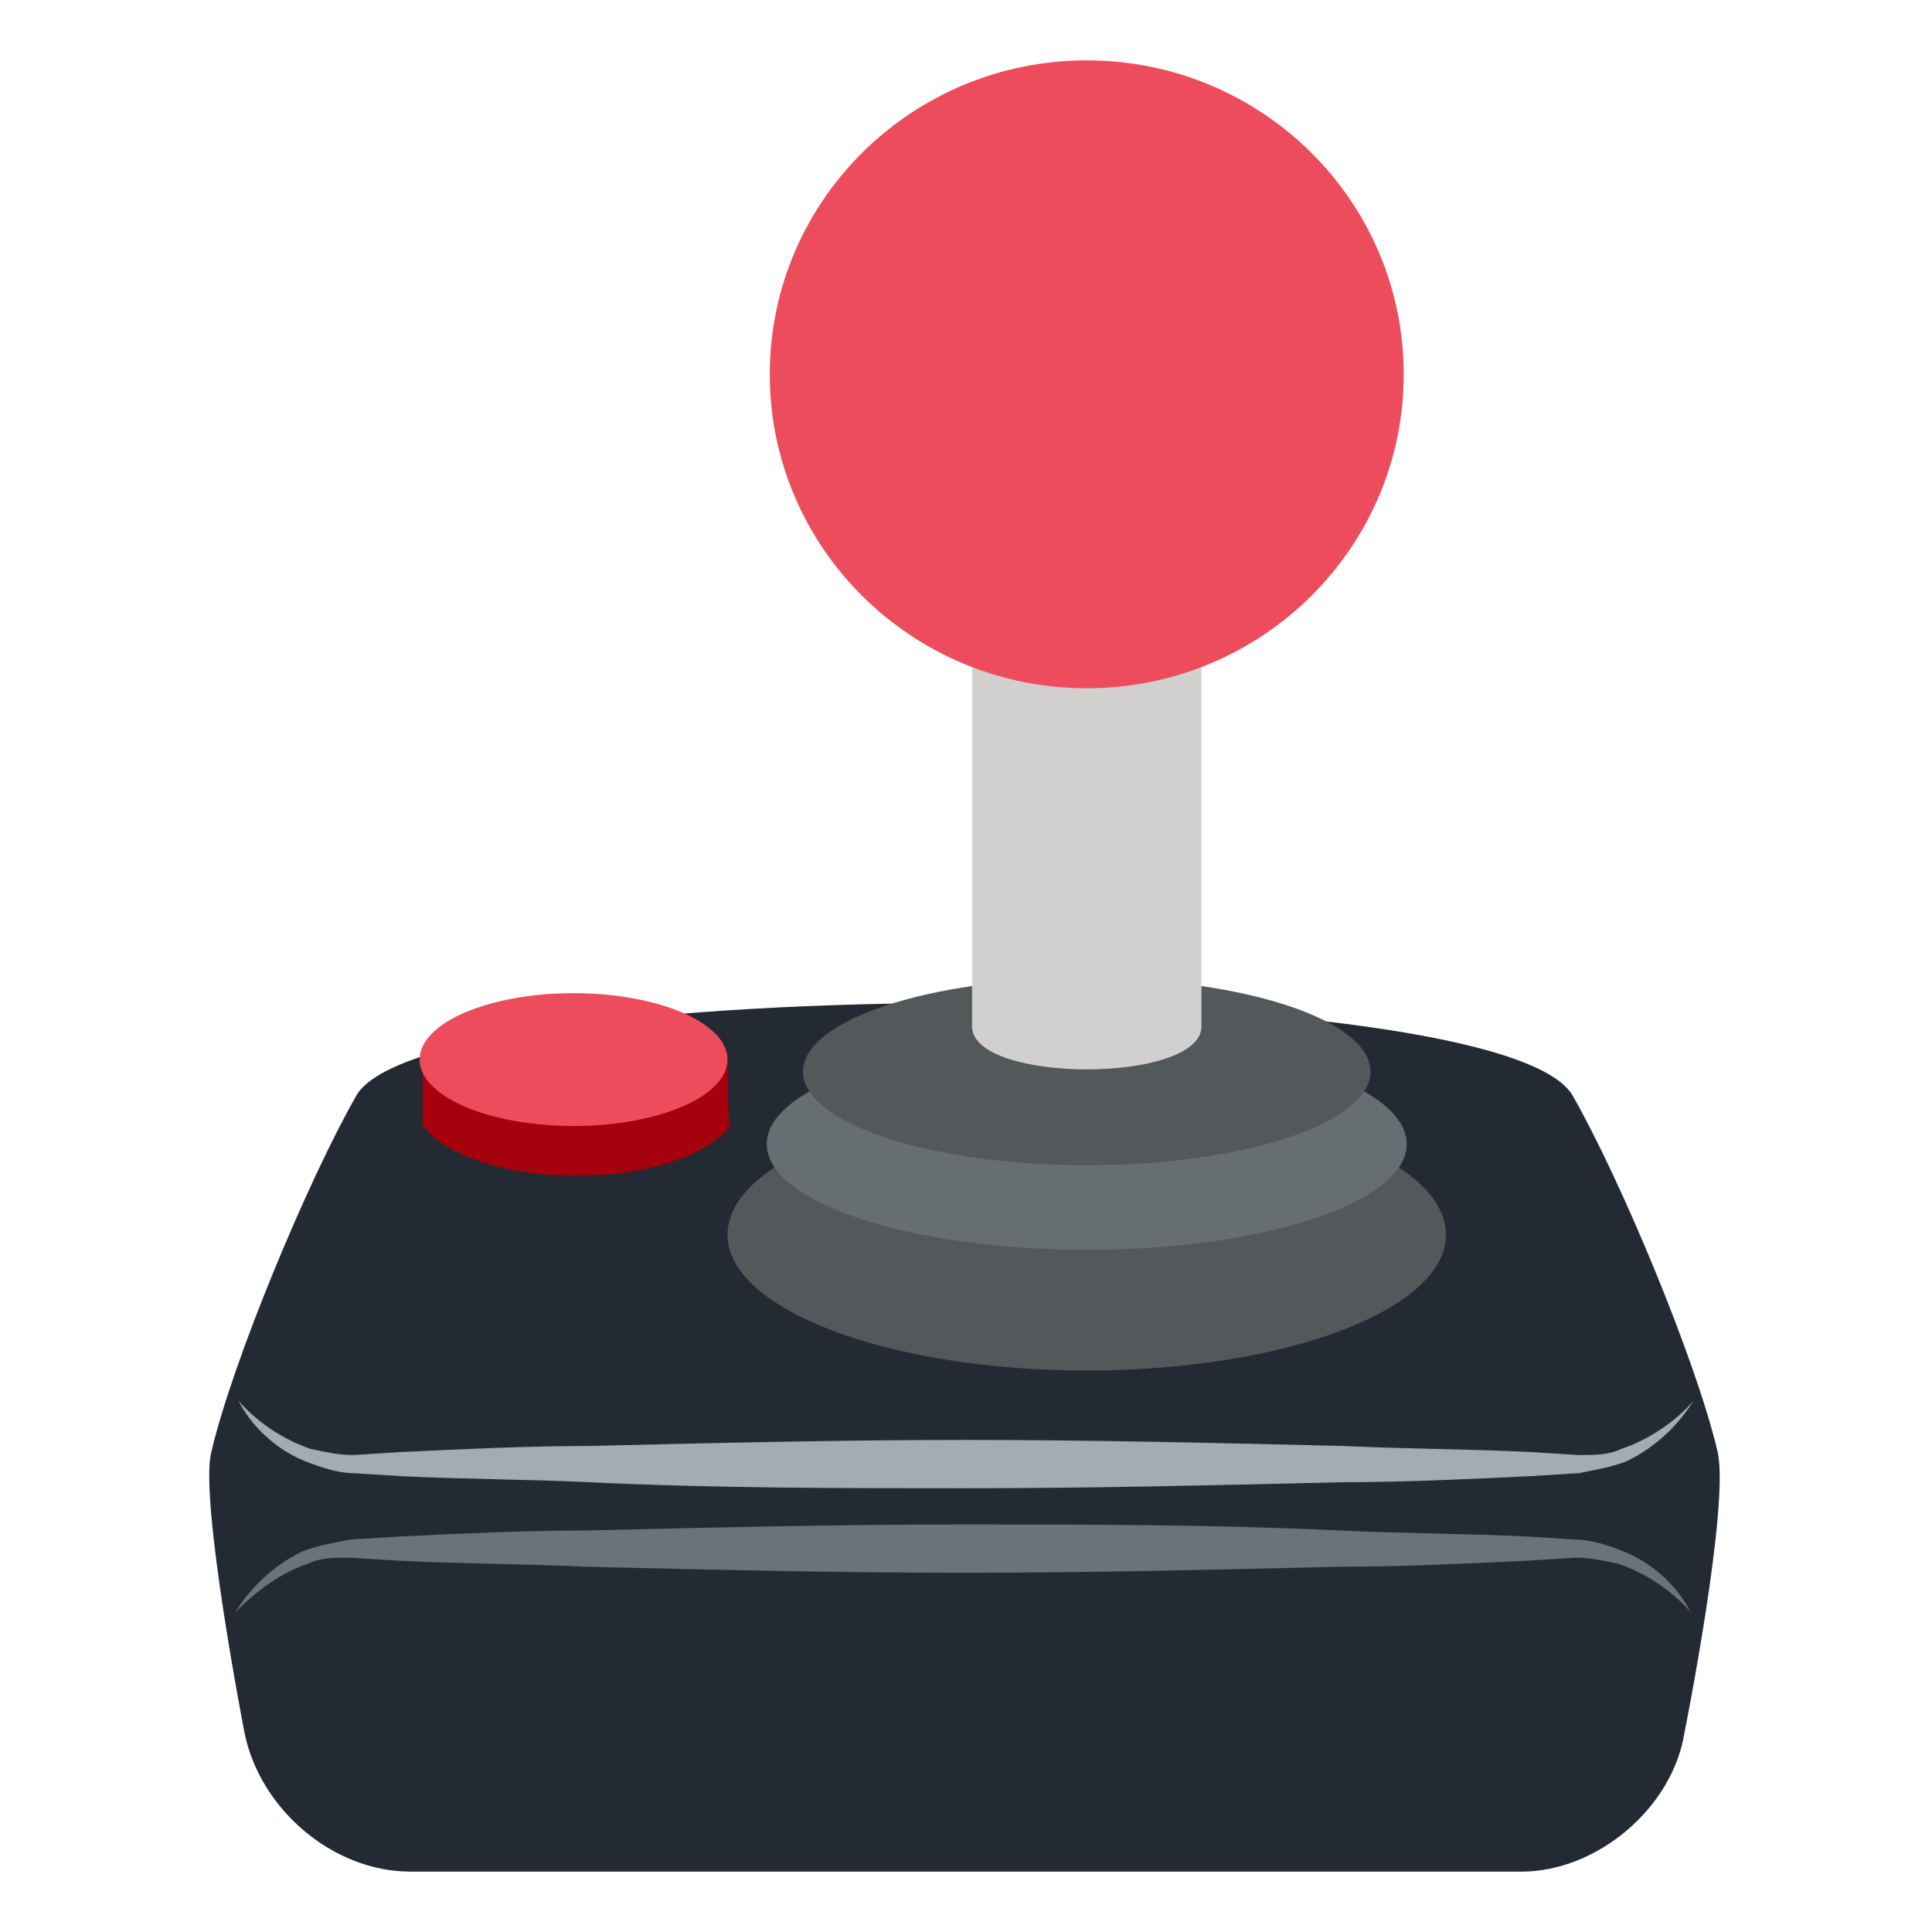
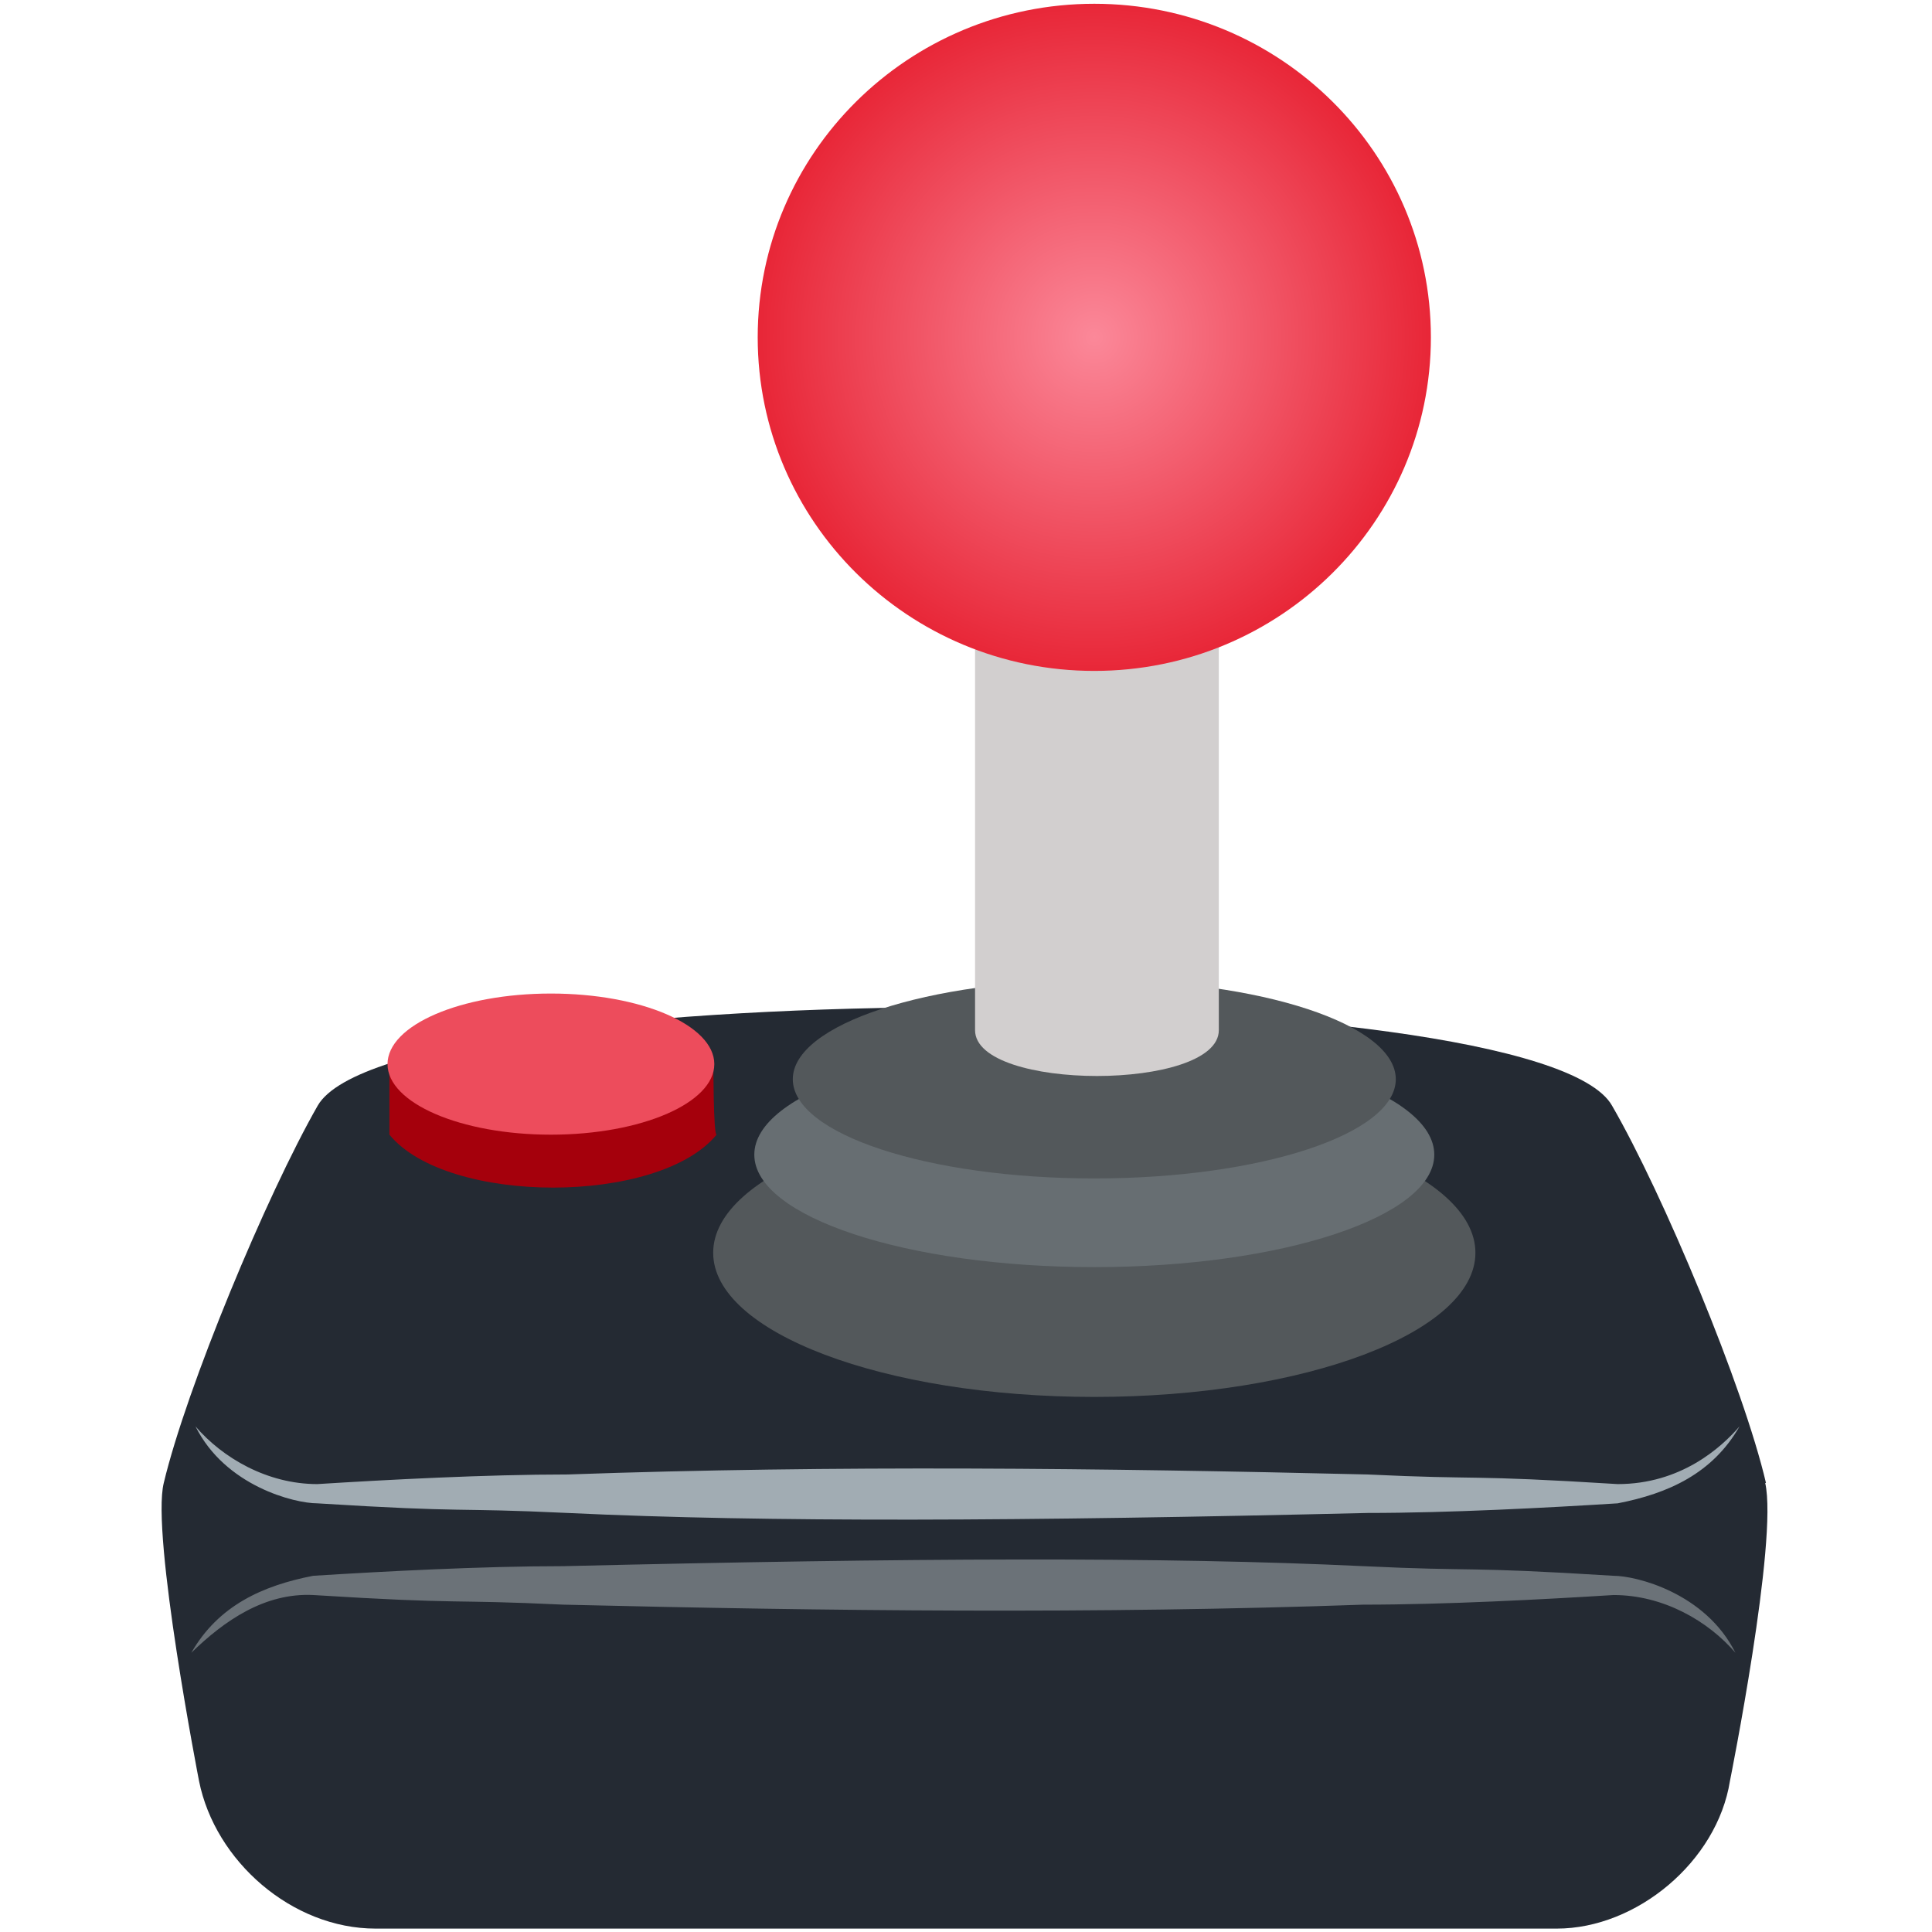
- <svg xmlns="http://www.w3.org/2000/svg" width="800px" height="800px" viewBox="0 0 64 64" aria-hidden="true" role="img" class="iconify iconify--emojione" preserveAspectRatio="xMidYMid meet">
-   <path d="M56.9 48.1c-.7-3-3.2-9-4.8-11.8c-2.3-4.1-38-4.1-40.3 0c-1.6 2.8-4.1 8.8-4.8 11.8c-.4 1.6 1.1 9.3 1.1 9.3c.5 2.5 2.9 4.6 5.5 4.6h36.8c2.5 0 5-2.1 5.4-4.6c0 0 1.5-7.5 1.1-9.3" fill="#242a33" />
-   <path d="M56.1 46.4c-.5.8-1.2 1.5-2.2 2c-.5.2-1.1.3-1.6.4l-1.6.1c-2.1.1-4.2.2-6.2.2c-4.2.1-8.3.2-12.5.2c-4.2 0-8.3 0-12.5-.2c-2.1-.1-4.2-.1-6.2-.2l-1.6-.1c-.5 0-1.1-.2-1.6-.4c-1-.4-1.8-1.2-2.2-2c.6.7 1.5 1.3 2.4 1.6c.5.1.9.2 1.4.2l1.6-.1c2.1-.1 4.2-.2 6.2-.2c4.2-.1 8.3-.2 12.5-.2c4.2 0 8.3.1 12.5.2c2.1.1 4.2.1 6.2.2l1.6.1c.5 0 1 0 1.4-.2c.9-.3 1.8-.9 2.4-1.6" fill="#a1acb3" />
-   <path d="M7.8 53.4c.5-.8 1.2-1.5 2.2-2c.5-.2 1.1-.3 1.6-.4l1.6-.1c2.1-.1 4.2-.2 6.2-.2c4.2-.1 8.3-.2 12.5-.2c4.2 0 8.3 0 12.5.2c2.1.1 4.2.1 6.2.2l1.6.1c.5 0 1.1.2 1.6.4c1 .4 1.8 1.2 2.2 2c-.6-.7-1.5-1.3-2.4-1.6c-.5-.1-.9-.2-1.4-.2l-1.6.1c-2.1.1-4.2.2-6.2.2c-4.2.1-8.3.2-12.5.2c-4.2 0-8.3-.1-12.5-.2c-2.1-.1-4.2-.1-6.2-.2l-1.6-.1c-.5 0-1 0-1.4.2c-.9.3-1.7.9-2.4 1.6" fill="#6b7278" />
-   <ellipse cx="36" cy="40.9" rx="11.9" ry="4.5" fill="#53585b" />
-   <ellipse cx="36" cy="37.9" rx="10.6" ry="3.5" fill="#676e72" />
-   <ellipse cx="36" cy="35.5" rx="9.4" ry="3.1" fill="#53585b" />
-   <path d="M39.8 17.1h-7.6V34c0 1.9 7.6 1.9 7.6 0V17.1" fill="#d2cfcf" />
-   <ellipse cx="36" cy="12.4" rx="10.5" ry="10.4" fill="#ed4c5c" />
-   <path d="M24.1 35.1H14v2.2c1.8 2.2 8.4 2.2 10.2 0c-.1 0-.1-2.2-.1-2.2" fill="#a5000c" />
-   <ellipse cx="19" cy="35.1" rx="5.1" ry="2.2" fill="#ed4c5c" />
+ <svg xmlns="http://www.w3.org/2000/svg" width="512" height="512" version="1.1" viewBox="0 0 512 512">
+   <defs>
+     <radialGradient id="a" cx="290" cy="89.4" r="89.2" gradientUnits="userSpaceOnUse">
+       <stop style="stop-color:#fb8899" offset="0" />
+       <stop style="stop-color:#e82637" offset="1" />
+     </radialGradient>
+   </defs>
+   <path d="m468 393c-5.95-25.5-27.2-76.5-40.8-100-19.6-34.8-323-34.8-343 0-13.6 23.8-34.8 74.8-40.8 100-3.4 13.6 9.35 79 9.35 79 4.25 21.2 24.6 39.1 46.8 39.1h313c21.2 0 42.5-17.8 45.9-39.1 0 0 12.8-63.8 9.35-79" fill="#242a33" />
+   <path d="m461 378c-7.15 12.5-18.9 17.8-32.3 20.4-18.5 1.16-44.6 2.55-66.3 2.55-91.5 2.18-159 2.53-212 0-30.9-1.47-25.6-5e-3 -66.3-2.55-6.05 0-24.4-4.57-32.3-20.4 7.14 8.33 19 15.3 32.3 15.3 18.5-1.16 44.6-2.55 66.3-2.55 70.8-2.51 142-1.68 212 0 30.9 1.47 25.6 5e-3 66.3 2.55 16.7 0 27.4-9.62 32.3-15.3" fill="#a1acb3" />
+   <path d="m50.7 438c7.15-12.5 18.9-17.8 32.3-20.4 18.5-1.16 44.6-2.55 66.3-2.55 91.5-2.18 159-2.53 212 0 30.9 1.47 25.6 5e-3 66.3 2.55 6.05 0 24.4 4.57 32.3 20.4-7.14-8.33-19-15.3-32.3-15.3-18.5 1.16-44.6 2.55-66.3 2.55-70.8 2.51-142 1.68-212 0-30.9-1.47-25.6-5e-3 -66.3-2.55-12.8-0.631-23.5 6.73-32.3 15.3" fill="#6b7278" />
+   <ellipse cx="290" cy="332" rx="101" ry="38.2" fill="#53585b" />
+   <ellipse cx="290" cy="306" rx="90.1" ry="29.8" fill="#676e72" />
+   <ellipse cx="290" cy="286" rx="79.9" ry="26.3" fill="#53585b" />
+   <path d="m323 129h-64.6v144c0 16.2 64.6 16.2 64.6 0v-144" fill="#d2cfcf" />
+   <ellipse cx="290" cy="89.4" rx="89.2" ry="88.4" fill="url(#a)" />
+   <path d="m189 282h-85.8v18.7c15.3 18.7 71.4 18.7 86.7 0-0.85 0-0.85-18.7-0.85-18.7" fill="#a5000c" />
+   <ellipse cx="146" cy="282" rx="43.3" ry="18.7" fill="#ed4c5c" />
</svg>
